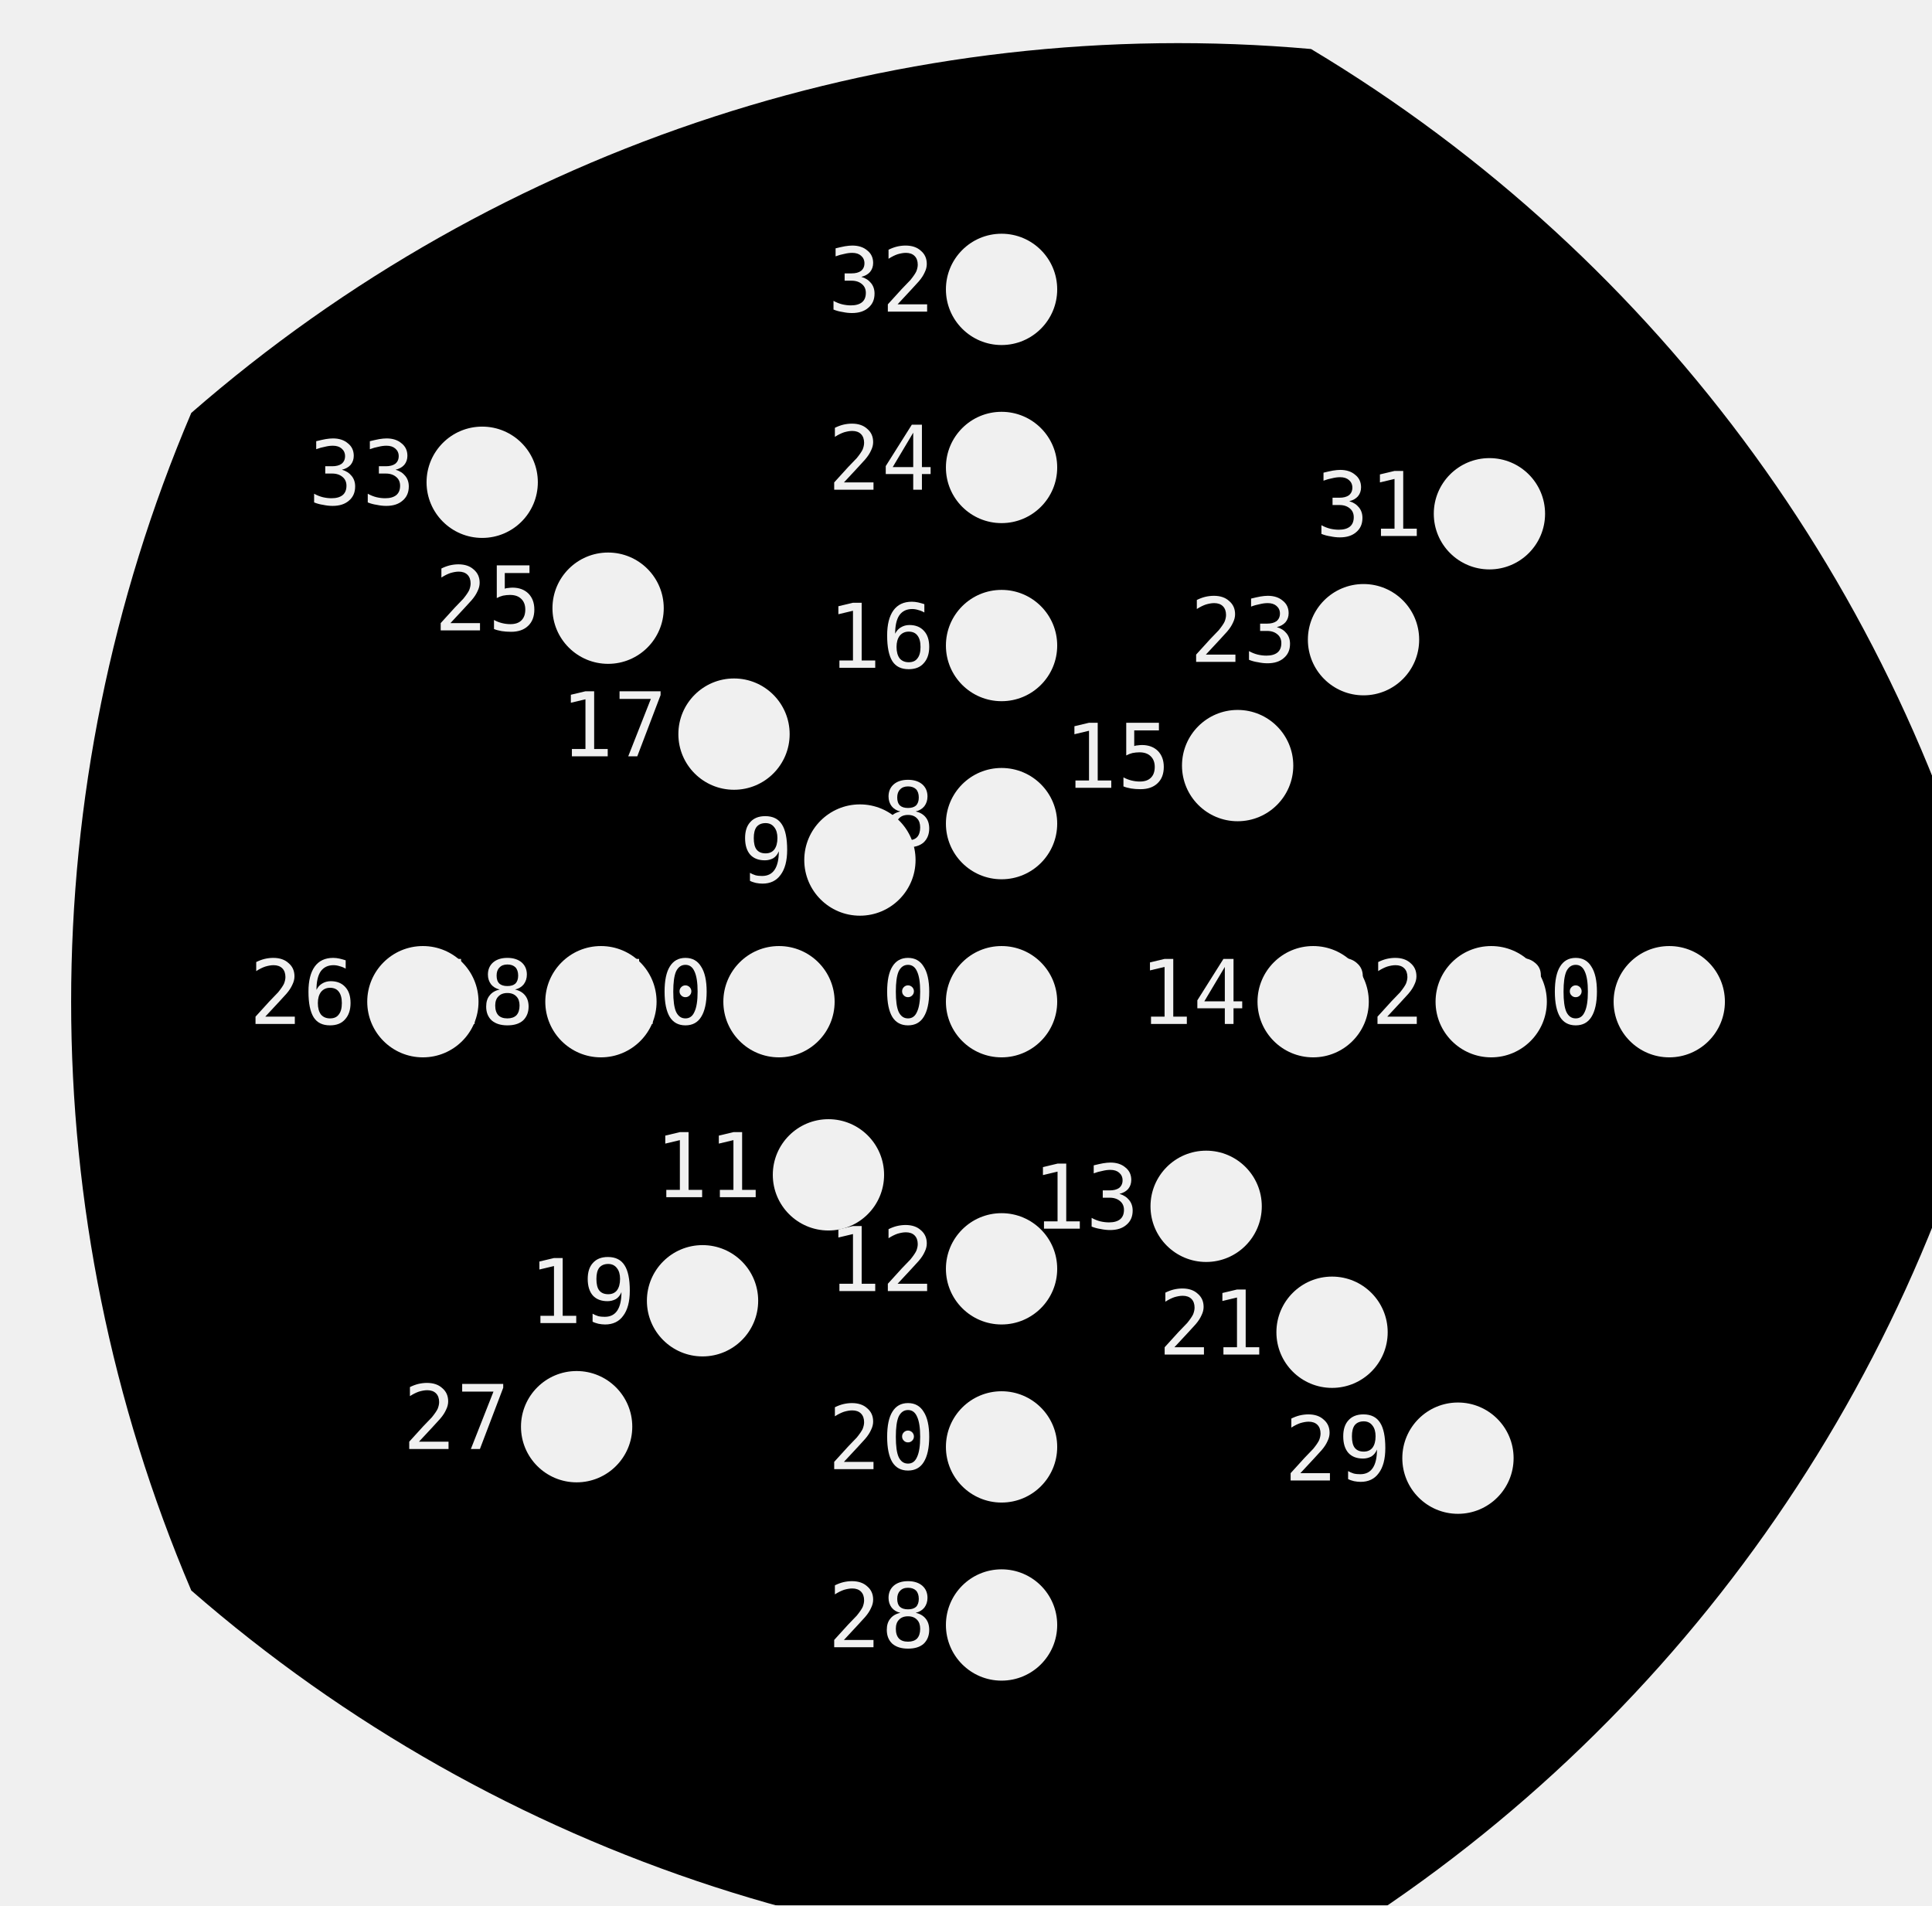
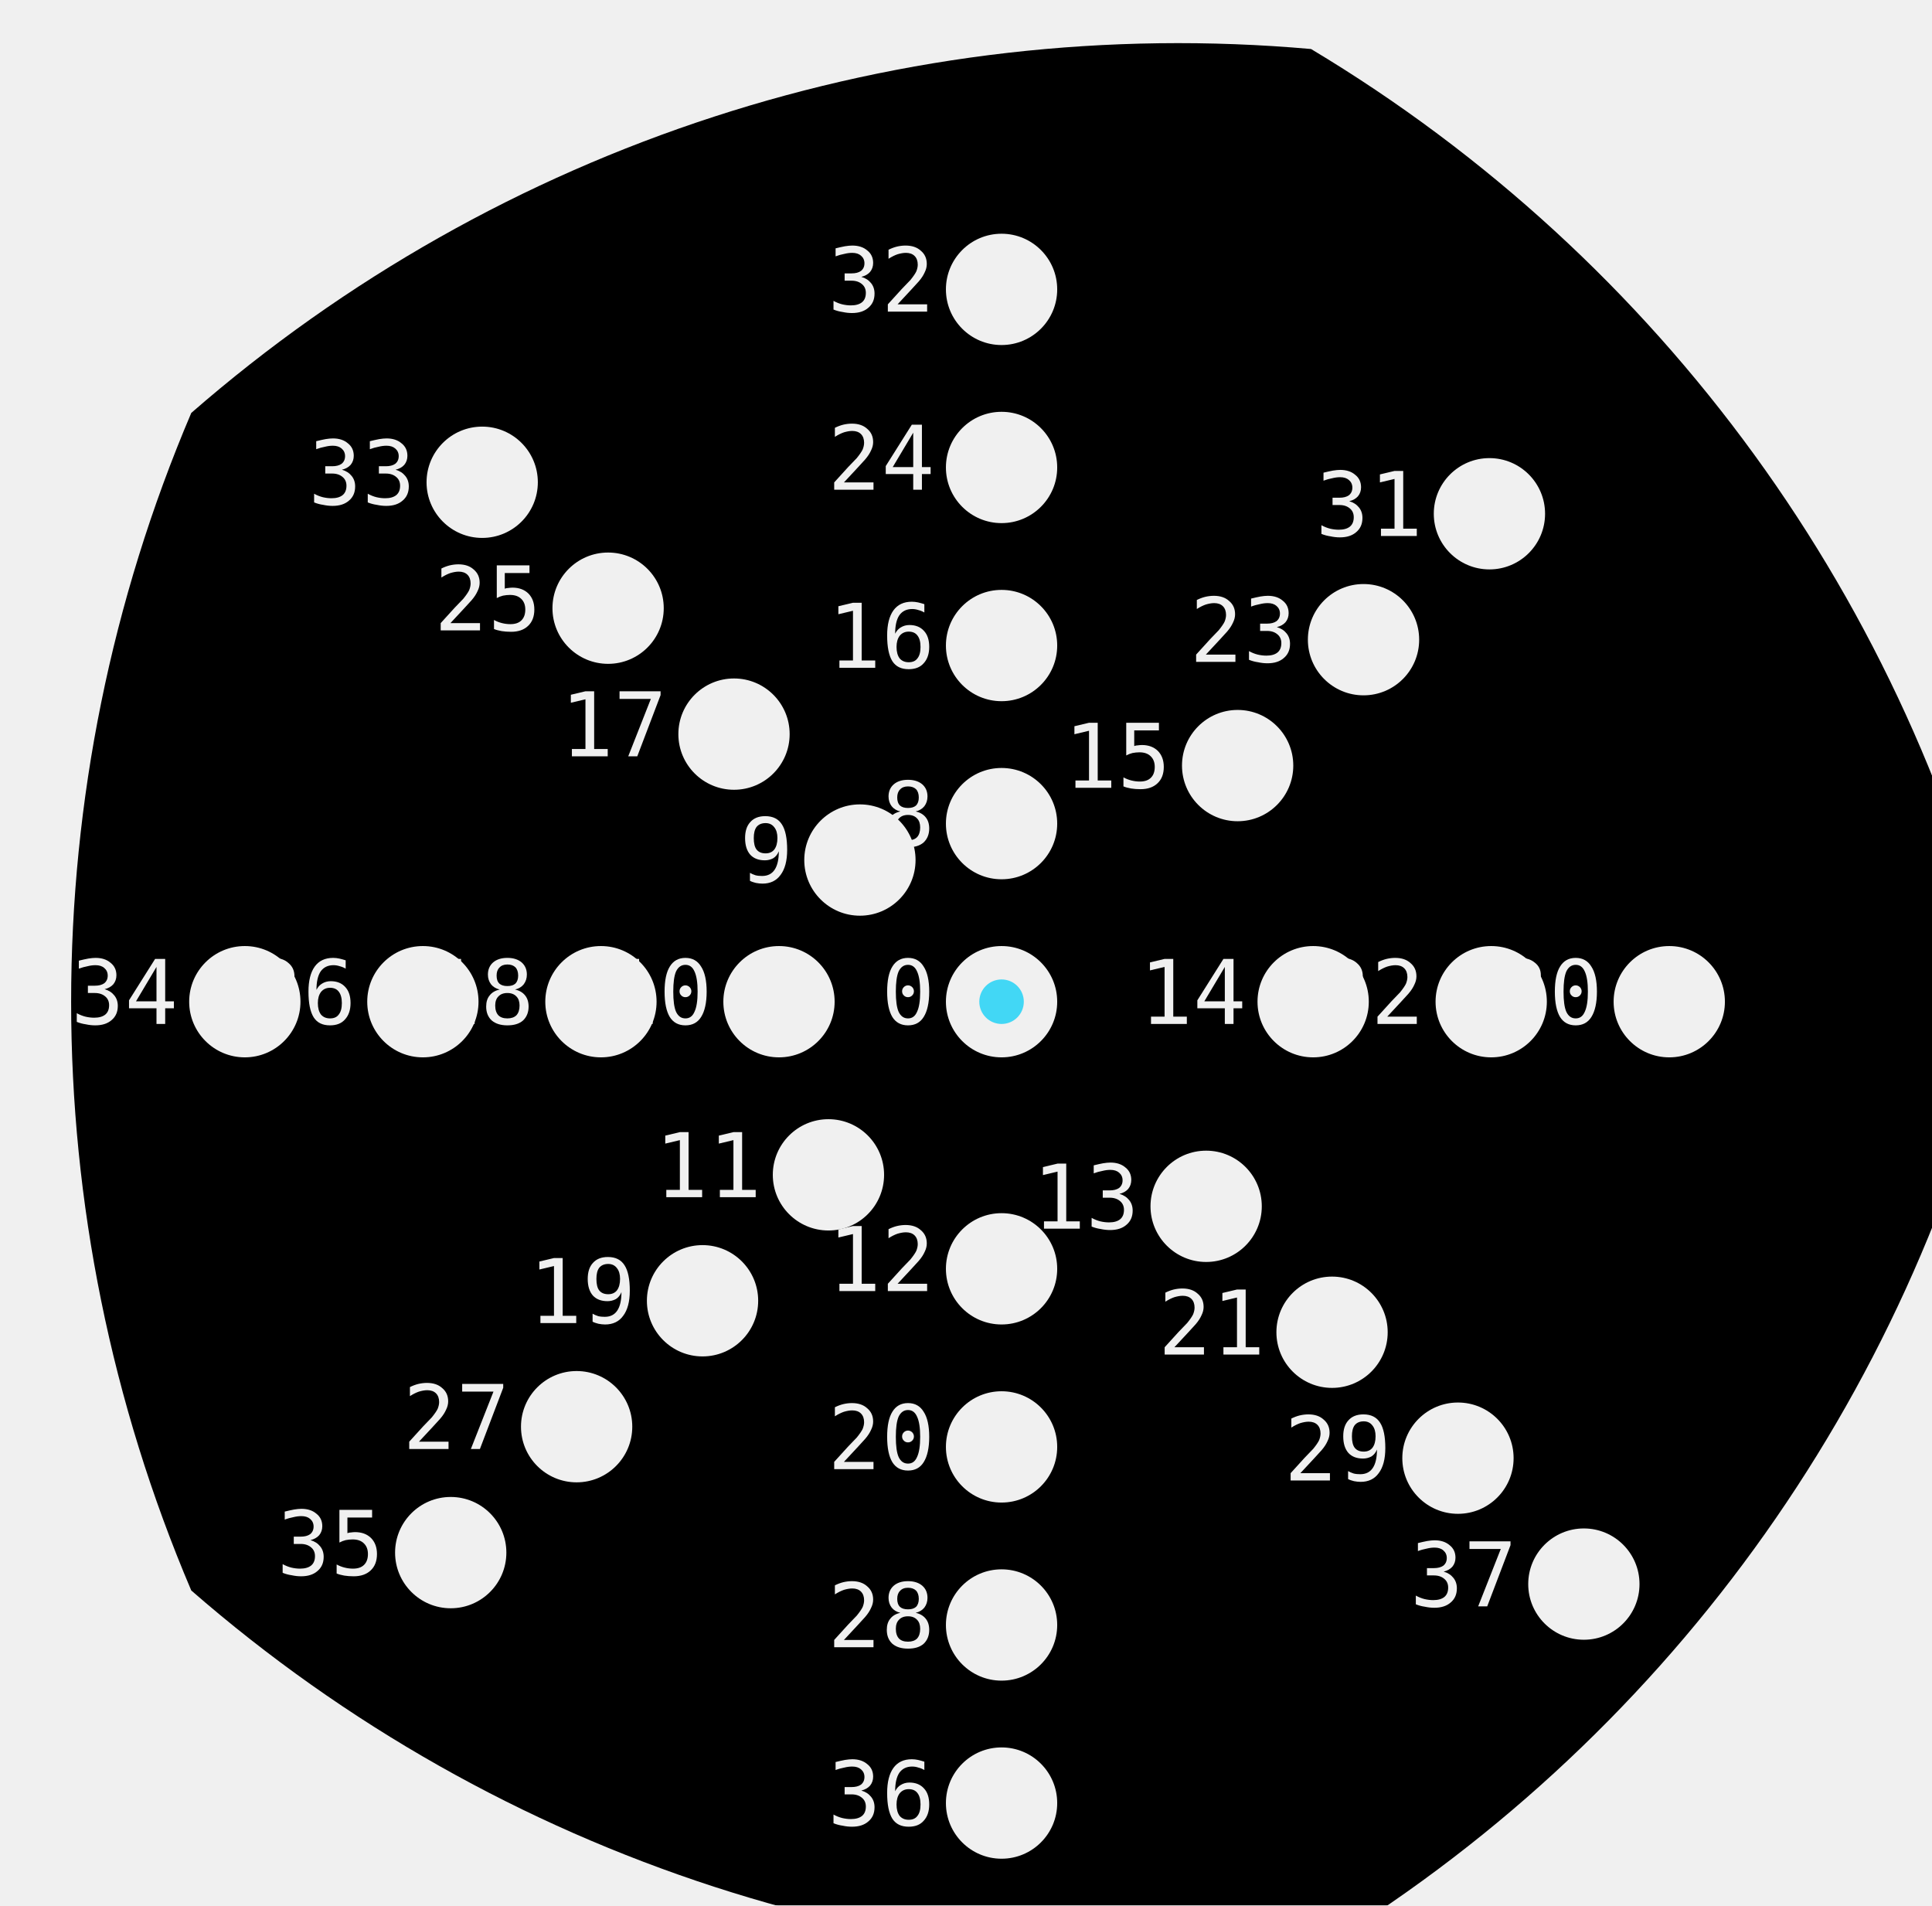
<svg xmlns="http://www.w3.org/2000/svg" xmlns:ns1="http://nathanfriend.io/inspiral">
  <g>
    <style>
      text {
        font-family: monospace;
        font-size: 4px;
      }
    </style>
    <mask id="holes">
      <rect width="100%" height="100%" fill="white" />
      <circle cx="45" cy="45" r="2.5" ns1:hole-name="0" ns1:hole-text-position-angle="0" ns1:hole-text-rotation-angle="0" />
      <text x="42" y="46" text-anchor="end">0</text>
      <circle cx="45" cy="37" r="2.5" ns1:hole-name="8" ns1:hole-text-position-angle="2.3415926535897933" ns1:hole-text-rotation-angle="-0.7" />
      <text x="42" y="38" text-anchor="end">8</text>
      <circle cx="45" cy="29" r="2.5" ns1:hole-name="16" ns1:hole-text-position-angle="2.741592653589793" ns1:hole-text-rotation-angle="0" />
      <text x="42" y="30" text-anchor="end">16</text>
      <circle cx="45" cy="21" r="2.5" ns1:hole-name="24" ns1:hole-text-position-angle="3.141592653589793" ns1:hole-text-rotation-angle="0" />
      <text x="42" y="22" text-anchor="end">24</text>
      <circle cx="45" cy="13" r="2.5" ns1:hole-name="32" ns1:hole-text-position-angle="3.141592653589793" ns1:hole-text-rotation-angle="0" />
      <text x="42" y="14" text-anchor="end">32</text>
      <circle cx="38.636" cy="38.636" r="2.5" ns1:hole-name="9" ns1:hole-text-position-angle="3.1269908169872416" ns1:hole-text-rotation-angle="-1.4853981633974482" />
      <text x="35.636" y="39.636" text-anchor="end">9</text>
      <circle cx="32.979" cy="32.979" r="2.5" ns1:hole-name="17" ns1:hole-text-position-angle="3.5269908169872415" ns1:hole-text-rotation-angle="-0.7853981633974483" />
      <text x="29.979" y="33.979" text-anchor="end">17</text>
      <circle cx="27.322" cy="27.322" r="2.5" ns1:hole-name="25" ns1:hole-text-position-angle="3.9269908169872414" ns1:hole-text-rotation-angle="-0.7853981633974483" />
      <text x="24.322" y="28.322" text-anchor="end">25</text>
      <circle cx="21.665" cy="21.665" r="2.5" ns1:hole-name="33" ns1:hole-text-position-angle="3.9269908169872414" ns1:hole-text-rotation-angle="-0.7853981633974483" />
      <text x="18.665" y="22.665" text-anchor="end">33</text>
      <circle cx="35" cy="45" r="2.5" ns1:hole-name="10" ns1:hole-text-position-angle="4.312388980384689" ns1:hole-text-rotation-angle="-1.5707963267948966" />
      <text x="32" y="46" text-anchor="end">10</text>
      <circle cx="27" cy="45" r="2.5" ns1:hole-name="18" ns1:hole-text-position-angle="4.71238898038469" ns1:hole-text-rotation-angle="-1.5707963267948966" />
      <text x="24" y="46" text-anchor="end">18</text>
      <circle cx="19" cy="45" r="2.5" ns1:hole-name="26" ns1:hole-text-position-angle="4.71238898038469" ns1:hole-text-rotation-angle="-1.5707963267948966" />
      <text x="16" y="46" text-anchor="end">26</text>
+       <circle cx="11" cy="45" r="2.5" ns1:hole-name="34" ns1:hole-text-position-angle="4.71238898038469" ns1:hole-text-rotation-angle="-1.5707963267948966" />
+       <text x="8" y="46" text-anchor="end">34</text>
      <circle cx="37.222" cy="52.778" r="2.5" ns1:hole-name="11" ns1:hole-text-position-angle="4.997787143782138" ns1:hole-text-rotation-angle="-2.356194490192345" />
      <text x="34.222" y="53.778" text-anchor="end">11</text>
      <circle cx="31.565" cy="58.435" r="2.5" ns1:hole-name="19" ns1:hole-text-position-angle="5.497787143782138" ns1:hole-text-rotation-angle="-2.356194490192345" />
      <text x="28.565" y="59.435" text-anchor="end">19</text>
      <circle cx="25.908" cy="64.092" r="2.5" ns1:hole-name="27" ns1:hole-text-position-angle="5.497787143782138" ns1:hole-text-rotation-angle="-2.356194490192345" />
      <text x="22.908" y="65.092" text-anchor="end">27</text>
+       <circle cx="20.251" cy="69.749" r="2.5" ns1:hole-name="35" ns1:hole-text-position-angle="5.497787143782138" ns1:hole-text-rotation-angle="-2.356194490192345" />
+       <text x="17.251" y="70.749" text-anchor="end">35</text>
      <circle cx="45" cy="57" r="2.5" ns1:hole-name="12" ns1:hole-text-position-angle="6.083185307179586" ns1:hole-text-rotation-angle="-3.141592653589793" />
      <text x="42" y="58" text-anchor="end">12</text>
      <circle cx="45" cy="65" r="2.5" ns1:hole-name="20" ns1:hole-text-position-angle="6.283185307179586" ns1:hole-text-rotation-angle="-3.141592653589793" />
      <text x="42" y="66" text-anchor="end">20</text>
      <circle cx="45" cy="73" r="2.5" ns1:hole-name="28" ns1:hole-text-position-angle="6.283185307179586" ns1:hole-text-rotation-angle="-3.141592653589793" />
      <text x="42" y="74" text-anchor="end">28</text>
+       <circle cx="45" cy="81" r="2.5" ns1:hole-name="36" ns1:hole-text-position-angle="6.283185307179586" ns1:hole-text-rotation-angle="-3.141592653589793" />
+       <text x="42" y="82" text-anchor="end">36</text>
      <circle cx="54.192" cy="54.192" r="2.5" ns1:hole-name="13" ns1:hole-text-position-angle="6.668583470577034" ns1:hole-text-rotation-angle="-3.9269908169872414" />
      <text x="51.192" y="55.192" text-anchor="end">13</text>
      <circle cx="59.849" cy="59.849" r="2.5" ns1:hole-name="21" ns1:hole-text-position-angle="7.0685834705770345" ns1:hole-text-rotation-angle="-3.9269908169872414" />
      <text x="56.849" y="60.849" text-anchor="end">21</text>
      <circle cx="65.506" cy="65.506" r="2.5" ns1:hole-name="29" ns1:hole-text-position-angle="7.0685834705770345" ns1:hole-text-rotation-angle="-3.9269908169872414" />
      <text x="62.506" y="66.506" text-anchor="end">29</text>
+       <circle cx="71.163" cy="71.163" r="2.5" ns1:hole-name="37" ns1:hole-text-position-angle="7.0685834705770345" ns1:hole-text-rotation-angle="-3.9269908169872414" />
+       <text x="68.163" y="72.163" text-anchor="end">37</text>
      <circle cx="59" cy="45" r="2.5" ns1:hole-name="14" ns1:hole-text-position-angle="7.653981633974483" ns1:hole-text-rotation-angle="-4.71238898038469" />
      <text x="56" y="46" text-anchor="end">14</text>
      <circle cx="67" cy="45" r="2.5" ns1:hole-name="22" ns1:hole-text-position-angle="7.853981633974483" ns1:hole-text-rotation-angle="-4.71238898038469" />
      <text x="64" y="46" text-anchor="end">22</text>
      <circle cx="75" cy="45" r="2.5" ns1:hole-name="30" ns1:hole-text-position-angle="7.853981633974483" ns1:hole-text-rotation-angle="-4.71238898038469" />
      <text x="72" y="46" text-anchor="end">30</text>
      <circle cx="55.607" cy="34.393" r="2.5" ns1:hole-name="15" ns1:hole-text-position-angle="8.439379797371931" ns1:hole-text-rotation-angle="-5.497787143782138" />
      <text x="52.607" y="35.393" text-anchor="end">15</text>
      <circle cx="61.263" cy="28.737" r="2.5" ns1:hole-name="23" ns1:hole-text-position-angle="8.63937979737193" ns1:hole-text-rotation-angle="-5.497787143782138" />
      <text x="58.263" y="29.737" text-anchor="end">23</text>
      <circle cx="66.92" cy="23.08" r="2.5" ns1:hole-name="31" ns1:hole-text-position-angle="8.63937979737193" ns1:hole-text-rotation-angle="-5.497787143782138" />
      <text x="63.92" y="24.08" text-anchor="end">31</text>
    </mask>
    <path mask="url(#holes)" d="M 90 45              A 67.5 67.5 0 0 0 58.906 2.202              A 67.5 67.5 0 0 0 8.594 18.55              A 67.5 67.5 0 0 0 8.594 71.45              A 67.5 67.5 0 0 0 58.906 87.798              A 67.5 67.5 0 0 0 90 45              Z" />
+     <circle id="center-point" cx="45" cy="45" r="1" fill="#42d7f5" />
  </g>
</svg>
